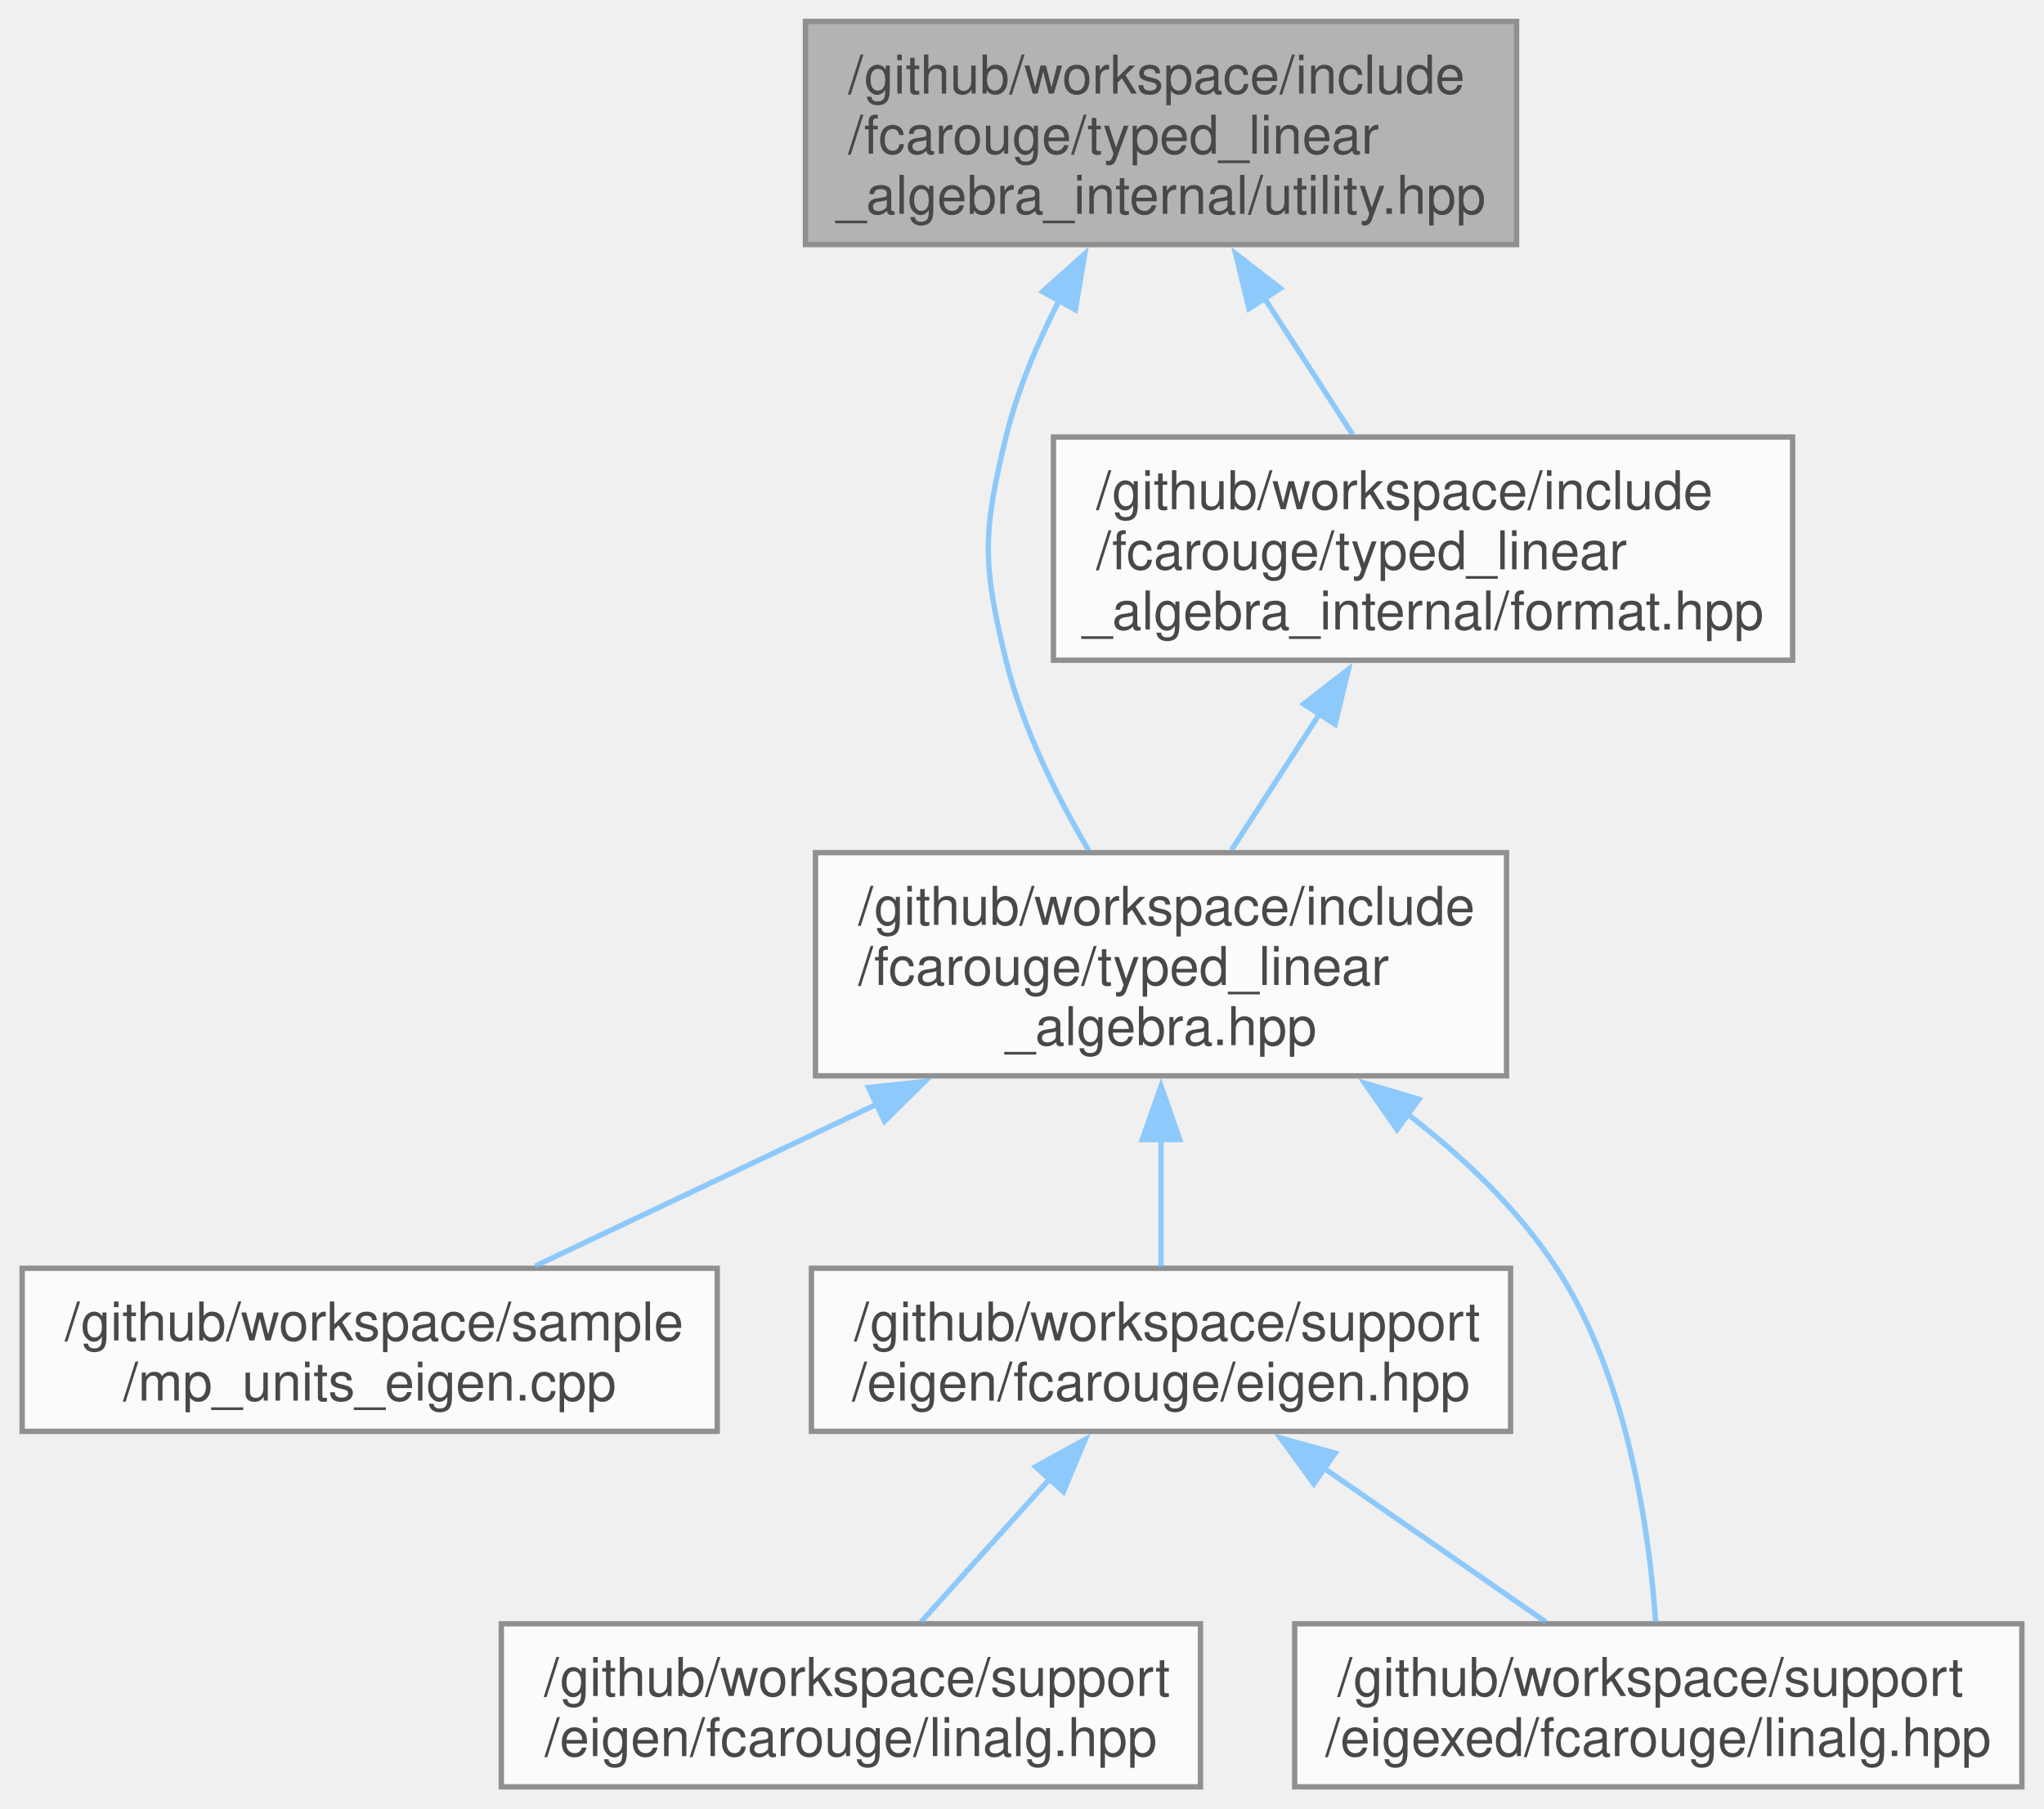
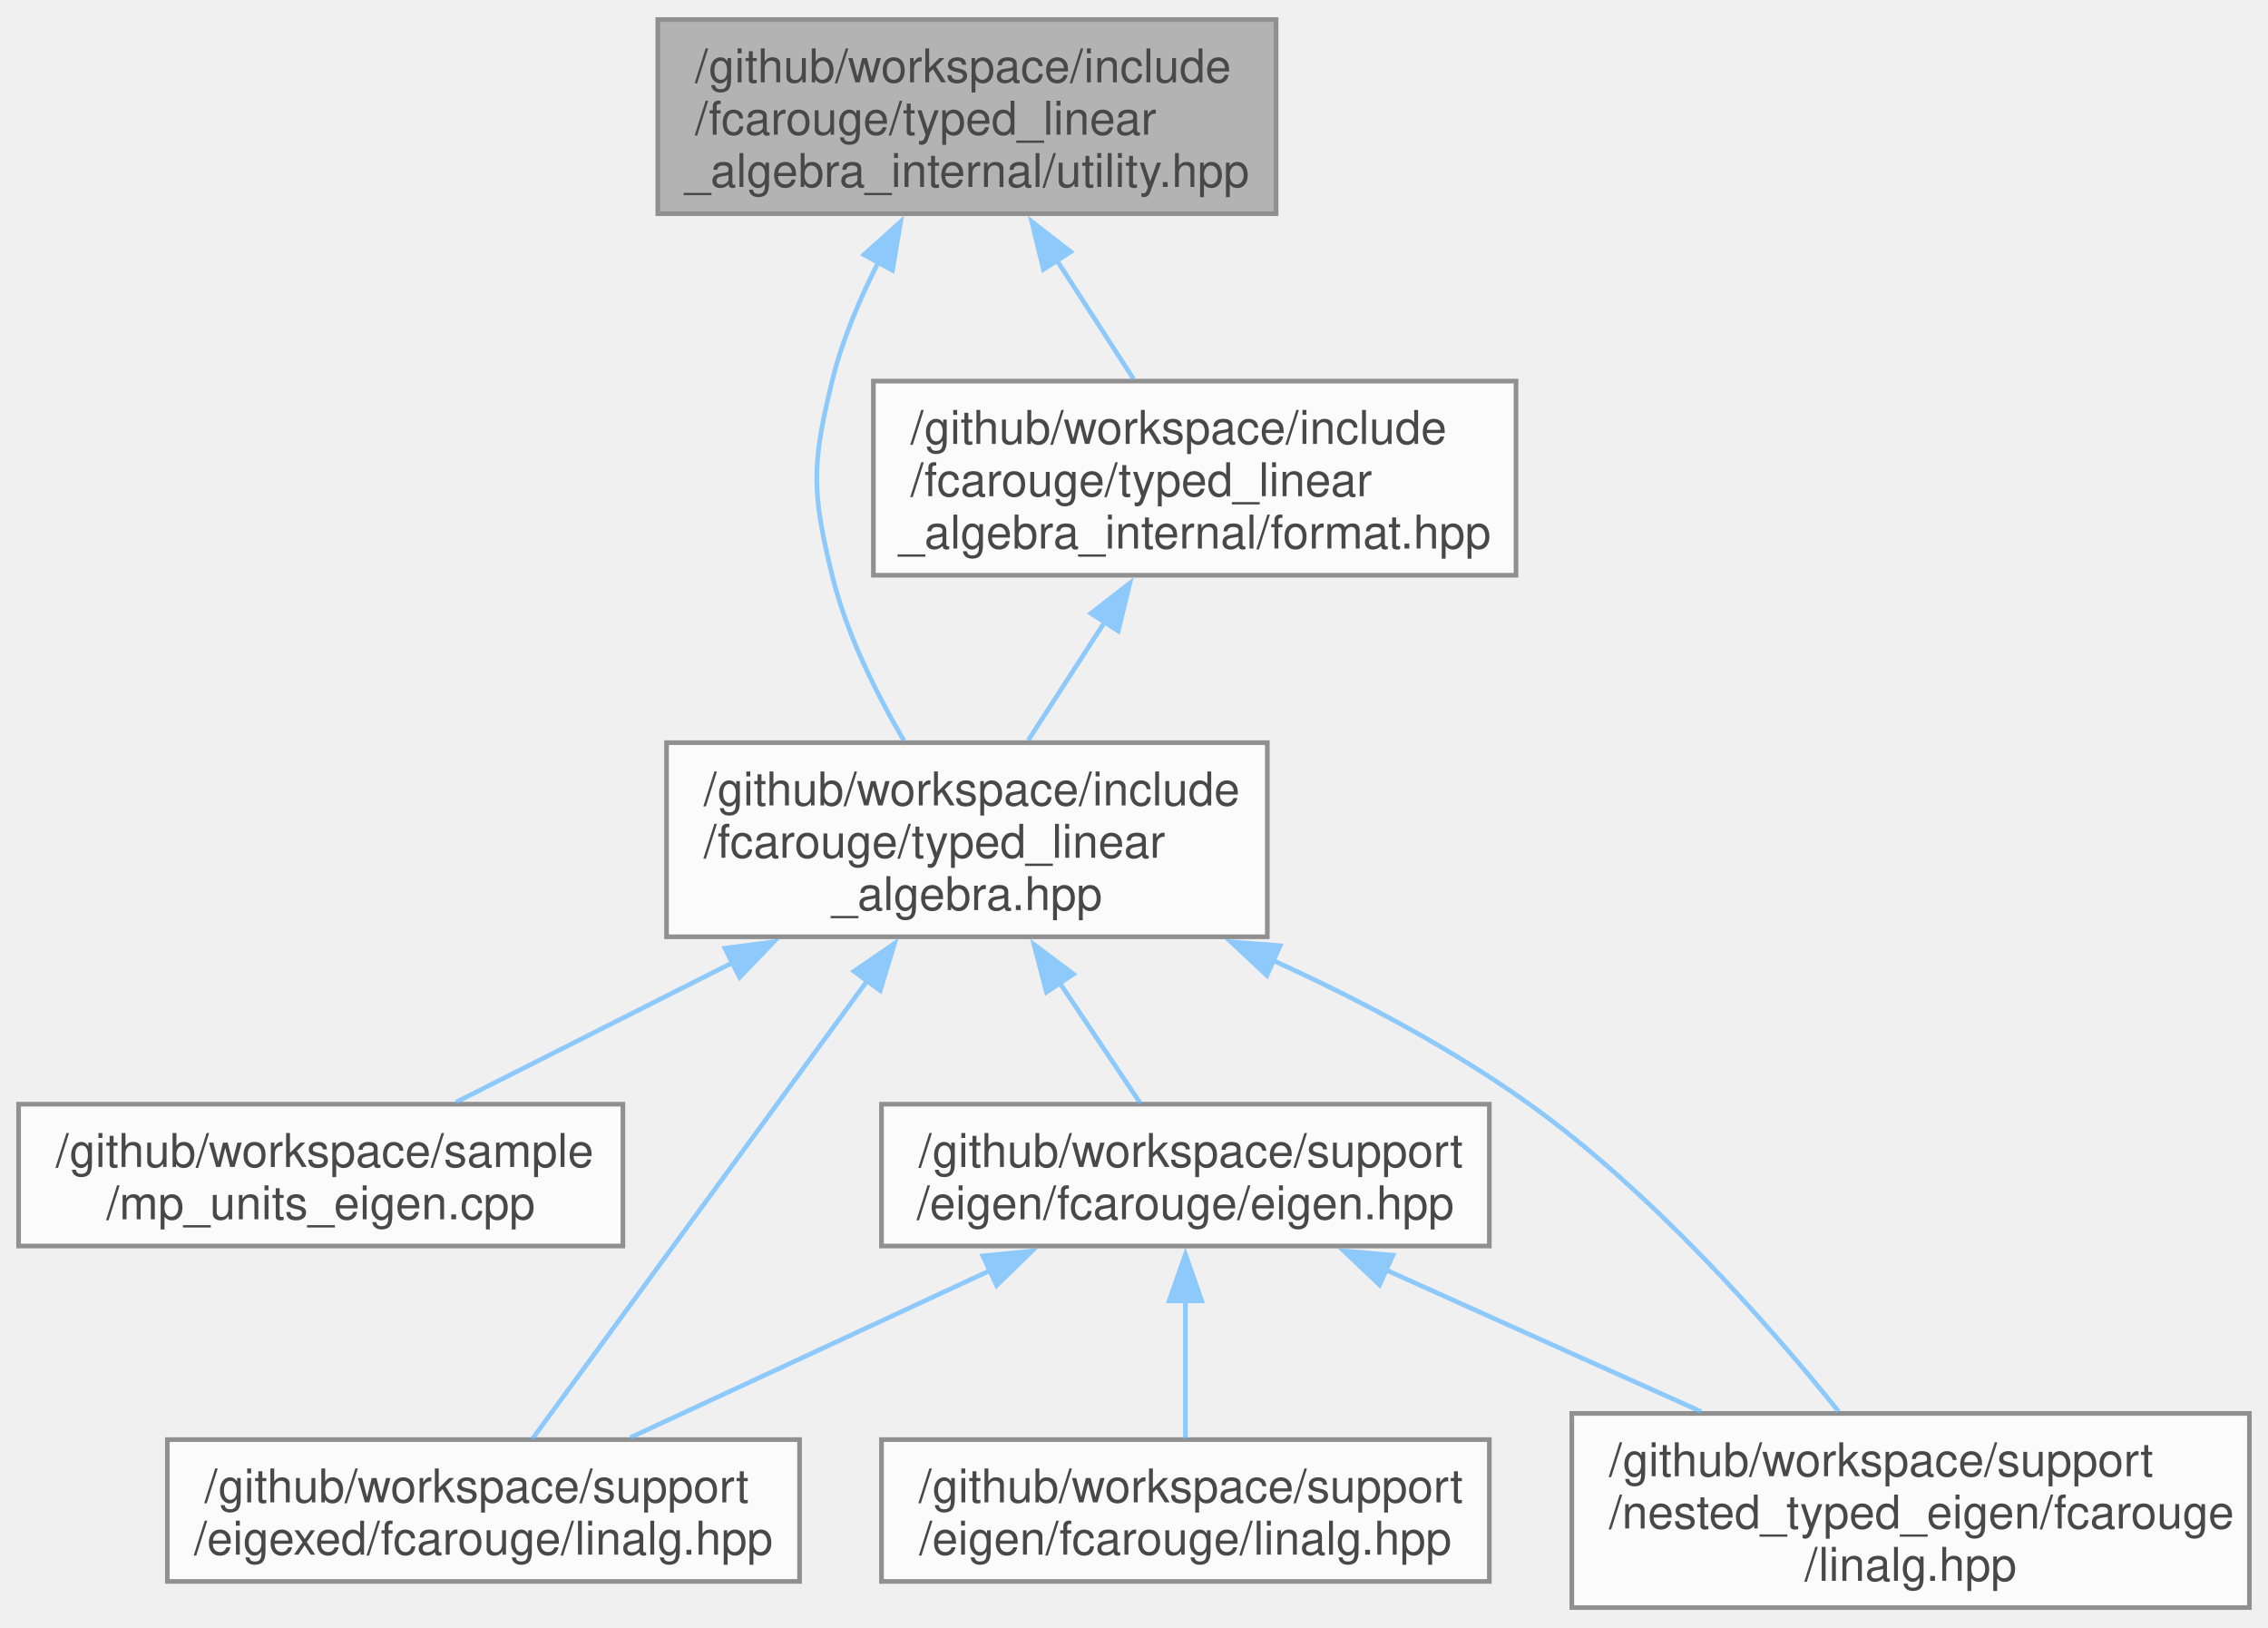
- <svg xmlns="http://www.w3.org/2000/svg" xmlns:xlink="http://www.w3.org/1999/xlink" width="382pt" height="338pt" viewBox="0.00 0.00 382.00 338.25">
+ <svg xmlns="http://www.w3.org/2000/svg" xmlns:xlink="http://www.w3.org/1999/xlink" width="488pt" height="350pt" viewBox="0.00 0.00 487.88 349.50">
  <svg id="main" version="1.1" xml:space="preserve">
    <style type="text/css">
.node, .edge {opacity: 0.7;}
.node.selected, .edge.selected {opacity: 1;}
.edge:hover path { stroke: red; }
.edge:hover polygon { stroke: red; fill: red; }
</style>
    <svg id="graph" class="graph">
-       <g id="graph0" class="graph" transform="scale(1 1) rotate(0) translate(4 334.25)">
+       <g id="graph0" class="graph" transform="scale(1 1) rotate(0) translate(4 345.5)">
        <g id="Node000001" class="node">
          <g id="a_Node000001">
            <a xlink:title=" ">
-               <polygon fill="#999999" stroke="#666666" points="279.5,-330.25 146.5,-330.25 146.5,-288.5 279.5,-288.5 279.5,-330.25" />
-               <text text-anchor="start" x="154.5" y="-316.75" font-family="Helvetica,sans-Serif" font-size="10.00">/github/workspace/include</text>
-               <text text-anchor="start" x="154.5" y="-305.5" font-family="Helvetica,sans-Serif" font-size="10.00">/fcarouge/typed_linear</text>
-               <text text-anchor="middle" x="213" y="-294.25" font-family="Helvetica,sans-Serif" font-size="10.00">_algebra_internal/utility.hpp</text>
+               <polygon fill="#999999" stroke="#666666" points="270.5,-341.5 137.5,-341.5 137.5,-299.75 270.5,-299.75 270.5,-341.5" />
+               <text text-anchor="start" x="145.5" y="-328" font-family="Helvetica,sans-Serif" font-size="10.00">/github/workspace/include</text>
+               <text text-anchor="start" x="145.5" y="-316.75" font-family="Helvetica,sans-Serif" font-size="10.00">/fcarouge/typed_linear</text>
+               <text text-anchor="middle" x="204" y="-305.5" font-family="Helvetica,sans-Serif" font-size="10.00">_algebra_internal/utility.hpp</text>
            </a>
          </g>
        </g>
        <g id="Node000002" class="node">
          <g id="a_Node000002">
            <a xlink:href="typed__linear__algebra_8hpp.xhtml" target="_top" xlink:title="Typed linear algebra implementation.">
-               <polygon fill="white" stroke="#666666" points="277.62,-174.75 148.38,-174.75 148.38,-133 277.62,-133 277.62,-174.75" />
-               <text text-anchor="start" x="156.38" y="-161.25" font-family="Helvetica,sans-Serif" font-size="10.00">/github/workspace/include</text>
-               <text text-anchor="start" x="156.38" y="-150" font-family="Helvetica,sans-Serif" font-size="10.00">/fcarouge/typed_linear</text>
-               <text text-anchor="middle" x="213" y="-138.75" font-family="Helvetica,sans-Serif" font-size="10.00">_algebra.hpp</text>
+               <polygon fill="white" stroke="#666666" points="268.62,-186 139.38,-186 139.38,-144.25 268.62,-144.25 268.62,-186" />
+               <text text-anchor="start" x="147.38" y="-172.5" font-family="Helvetica,sans-Serif" font-size="10.00">/github/workspace/include</text>
+               <text text-anchor="start" x="147.38" y="-161.25" font-family="Helvetica,sans-Serif" font-size="10.00">/fcarouge/typed_linear</text>
+               <text text-anchor="middle" x="204" y="-150" font-family="Helvetica,sans-Serif" font-size="10.00">_algebra.hpp</text>
            </a>
          </g>
        </g>
        <g id="edge1_Node000001_Node000002" class="edge">
          <g id="a_edge1_Node000001_Node000002">
            <a xlink:title=" ">
-               <path fill="none" stroke="#63b8ff" d="M193.97,-278.11C189.87,-270.08 186.13,-261.21 184,-252.5 179.6,-234.47 179.6,-228.78 184,-210.75 187.06,-198.22 193.46,-185.37 199.47,-175.16" />
-               <polygon fill="#63b8ff" stroke="#63b8ff" points="190.85,-279.69 198.74,-286.77 196.98,-276.32 190.85,-279.69" />
+               <path fill="none" stroke="#63b8ff" d="M184.97,-289.36C180.87,-281.33 177.13,-272.46 175,-263.75 170.6,-245.72 170.6,-240.03 175,-222 178.06,-209.47 184.46,-196.62 190.47,-186.41" />
+               <polygon fill="#63b8ff" stroke="#63b8ff" points="181.85,-290.94 189.74,-298.02 187.98,-287.57 181.85,-290.94" />
            </a>
          </g>
        </g>
-         <g id="Node000007" class="node">
-           <g id="a_Node000007">
+         <g id="Node000008" class="node">
+           <g id="a_Node000008">
            <a xlink:href="format_8hpp.xhtml" target="_top" xlink:title="Formatting support for the typed matrix.">
-               <polygon fill="white" stroke="#666666" points="331.12,-252.5 192.88,-252.5 192.88,-210.75 331.12,-210.75 331.12,-252.5" />
-               <text text-anchor="start" x="200.88" y="-239" font-family="Helvetica,sans-Serif" font-size="10.00">/github/workspace/include</text>
-               <text text-anchor="start" x="200.88" y="-227.75" font-family="Helvetica,sans-Serif" font-size="10.00">/fcarouge/typed_linear</text>
-               <text text-anchor="middle" x="262" y="-216.5" font-family="Helvetica,sans-Serif" font-size="10.00">_algebra_internal/format.hpp</text>
+               <polygon fill="white" stroke="#666666" points="322.12,-263.75 183.88,-263.75 183.88,-222 322.12,-222 322.12,-263.75" />
+               <text text-anchor="start" x="191.88" y="-250.25" font-family="Helvetica,sans-Serif" font-size="10.00">/github/workspace/include</text>
+               <text text-anchor="start" x="191.88" y="-239" font-family="Helvetica,sans-Serif" font-size="10.00">/fcarouge/typed_linear</text>
+               <text text-anchor="middle" x="253" y="-227.75" font-family="Helvetica,sans-Serif" font-size="10.00">_algebra_internal/format.hpp</text>
            </a>
          </g>
        </g>
-         <g id="edge7_Node000001_Node000007" class="edge">
-           <g id="a_edge7_Node000001_Node000007">
+         <g id="edge9_Node000001_Node000008" class="edge">
+           <g id="a_edge9_Node000001_Node000008">
            <a xlink:title=" ">
-               <path fill="none" stroke="#63b8ff" d="M232.37,-278.43C237.89,-269.89 243.78,-260.8 248.83,-252.98" />
-               <polygon fill="#63b8ff" stroke="#63b8ff" points="229.45,-276.51 226.95,-286.8 235.32,-280.31 229.45,-276.51" />
+               <path fill="none" stroke="#63b8ff" d="M223.37,-289.68C228.89,-281.14 234.78,-272.05 239.83,-264.23" />
+               <polygon fill="#63b8ff" stroke="#63b8ff" points="220.45,-287.76 217.95,-298.05 226.32,-291.56 220.45,-287.76" />
            </a>
          </g>
        </g>
        <g id="Node000003" class="node">
          <g id="a_Node000003">
            <a xlink:href="mp__units__eigen_8cpp.xhtml" target="_top" xlink:title="Unit safe linear algebra with mp-units and Eigen.">
-               <polygon fill="white" stroke="#666666" points="130,-97 0,-97 0,-66.5 130,-66.5 130,-97" />
-               <text text-anchor="start" x="8" y="-83.5" font-family="Helvetica,sans-Serif" font-size="10.00">/github/workspace/sample</text>
-               <text text-anchor="middle" x="65" y="-72.25" font-family="Helvetica,sans-Serif" font-size="10.00">/mp_units_eigen.cpp</text>
+               <polygon fill="white" stroke="#666666" points="130,-108.25 0,-108.25 0,-77.75 130,-77.75 130,-108.25" />
+               <text text-anchor="start" x="8" y="-94.75" font-family="Helvetica,sans-Serif" font-size="10.00">/github/workspace/sample</text>
+               <text text-anchor="middle" x="65" y="-83.5" font-family="Helvetica,sans-Serif" font-size="10.00">/mp_units_eigen.cpp</text>
            </a>
          </g>
        </g>
        <g id="edge2_Node000002_Node000003" class="edge">
          <g id="a_edge2_Node000002_Node000003">
            <a xlink:title=" ">
-               <path fill="none" stroke="#63b8ff" d="M159.9,-127.72C138.46,-117.56 114.46,-106.18 95.96,-97.42" />
-               <polygon fill="#63b8ff" stroke="#63b8ff" points="158.29,-130.82 168.82,-131.94 161.29,-124.5 158.29,-130.82" />
+               <path fill="none" stroke="#63b8ff" d="M153.58,-138.69C133.58,-128.6 111.29,-117.36 94.08,-108.67" />
+               <polygon fill="#63b8ff" stroke="#63b8ff" points="151.94,-141.78 162.44,-143.16 155.09,-135.53 151.94,-141.78" />
            </a>
          </g>
        </g>
        <g id="Node000004" class="node">
          <g id="a_Node000004">
            <a xlink:href="eigen_8hpp.xhtml" target="_top" xlink:title="Linear algebra facade for Eigen3 third party implementation.">
-               <polygon fill="white" stroke="#666666" points="278.38,-97 147.62,-97 147.62,-66.5 278.38,-66.5 278.38,-97" />
-               <text text-anchor="start" x="155.62" y="-83.5" font-family="Helvetica,sans-Serif" font-size="10.00">/github/workspace/support</text>
-               <text text-anchor="middle" x="213" y="-72.25" font-family="Helvetica,sans-Serif" font-size="10.00">/eigen/fcarouge/eigen.hpp</text>
+               <polygon fill="white" stroke="#666666" points="316.38,-108.25 185.62,-108.25 185.62,-77.75 316.38,-77.75 316.38,-108.25" />
+               <text text-anchor="start" x="193.62" y="-94.75" font-family="Helvetica,sans-Serif" font-size="10.00">/github/workspace/support</text>
+               <text text-anchor="middle" x="251" y="-83.5" font-family="Helvetica,sans-Serif" font-size="10.00">/eigen/fcarouge/eigen.hpp</text>
            </a>
          </g>
        </g>
        <g id="edge3_Node000002_Node000004" class="edge">
          <g id="a_edge3_Node000002_Node000004">
            <a xlink:title=" ">
-               <path fill="none" stroke="#63b8ff" d="M213,-121.13C213,-112.77 213,-104.15 213,-97.2" />
-               <polygon fill="#63b8ff" stroke="#63b8ff" points="209.5,-121.08 213,-131.08 216.5,-121.08 209.5,-121.08" />
+               <path fill="none" stroke="#63b8ff" d="M223.92,-134.4C229.94,-125.42 236.28,-115.96 241.31,-108.45" />
+               <polygon fill="#63b8ff" stroke="#63b8ff" points="221.1,-132.33 218.44,-142.58 226.91,-136.23 221.1,-132.33" />
            </a>
          </g>
        </g>
        <g id="Node000006" class="node">
          <g id="a_Node000006">
            <a xlink:href="eigexed_2fcarouge_2linalg_8hpp.xhtml" target="_top" xlink:title="Scalar type linear algebra with Eigen implementation.">
-               <polygon fill="white" stroke="#666666" points="374,-30.5 238,-30.5 238,0 374,0 374,-30.5" />
-               <text text-anchor="start" x="246" y="-17" font-family="Helvetica,sans-Serif" font-size="10.00">/github/workspace/support</text>
-               <text text-anchor="middle" x="306" y="-5.75" font-family="Helvetica,sans-Serif" font-size="10.00">/eigexed/fcarouge/linalg.hpp</text>
+               <polygon fill="white" stroke="#666666" points="168,-36.12 32,-36.12 32,-5.62 168,-5.62 168,-36.12" />
+               <text text-anchor="start" x="40" y="-22.62" font-family="Helvetica,sans-Serif" font-size="10.00">/github/workspace/support</text>
+               <text text-anchor="middle" x="100" y="-11.38" font-family="Helvetica,sans-Serif" font-size="10.00">/eigexed/fcarouge/linalg.hpp</text>
            </a>
          </g>
        </g>
-         <g id="edge6_Node000002_Node000006" class="edge">
-           <g id="a_edge6_Node000002_Node000006">
+         <g id="edge7_Node000002_Node000006" class="edge">
+           <g id="a_edge7_Node000002_Node000006">
            <a xlink:title=" ">
-               <path fill="none" stroke="#63b8ff" d="M259.1,-125.85C269.61,-117.76 279.79,-108.06 287,-97 300.29,-76.61 304.31,-47.95 305.51,-30.82" />
-               <polygon fill="#63b8ff" stroke="#63b8ff" points="257.14,-122.95 251.08,-131.64 261.23,-128.63 257.14,-122.95" />
+               <path fill="none" stroke="#63b8ff" d="M182.62,-134.88C160.64,-104.82 127.33,-59.25 110.51,-36.25" />
+               <polygon fill="#63b8ff" stroke="#63b8ff" points="179.7,-136.82 188.43,-142.82 185.35,-132.69 179.7,-136.82" />
+             </a>
+           </g>
+         </g>
+         <g id="Node000007" class="node">
+           <g id="a_Node000007">
+             <a xlink:href="nested__typed__eigen_2fcarouge_2linalg_8hpp.xhtml" target="_top" xlink:title="Scalar type nested linear algebra with Eigen implementation.">
+               <polygon fill="white" stroke="#666666" points="479.88,-41.75 334.12,-41.75 334.12,0 479.88,0 479.88,-41.75" />
+               <text text-anchor="start" x="342.12" y="-28.25" font-family="Helvetica,sans-Serif" font-size="10.00">/github/workspace/support</text>
+               <text text-anchor="start" x="342.12" y="-17" font-family="Helvetica,sans-Serif" font-size="10.00">/nested_typed_eigen/fcarouge</text>
+               <text text-anchor="middle" x="407" y="-5.75" font-family="Helvetica,sans-Serif" font-size="10.00">/linalg.hpp</text>
+             </a>
+           </g>
+         </g>
+         <g id="edge8_Node000002_Node000007" class="edge">
+           <g id="a_edge8_Node000002_Node000007">
+             <a xlink:title=" ">
+               <path fill="none" stroke="#63b8ff" d="M269.91,-139.14C288.53,-130.66 308.26,-120.25 325,-108.25 351.38,-89.34 376.25,-61.13 391.53,-42.15" />
+               <polygon fill="#63b8ff" stroke="#63b8ff" points="268.53,-135.92 260.8,-143.16 271.36,-142.33 268.53,-135.92" />
            </a>
          </g>
        </g>
        <g id="Node000005" class="node">
          <g id="a_Node000005">
            <a xlink:href="eigen_2fcarouge_2linalg_8hpp.xhtml" target="_top" xlink:title=" ">
-               <polygon fill="white" stroke="#666666" points="220.38,-30.5 89.62,-30.5 89.62,0 220.38,0 220.38,-30.5" />
-               <text text-anchor="start" x="97.62" y="-17" font-family="Helvetica,sans-Serif" font-size="10.00">/github/workspace/support</text>
-               <text text-anchor="middle" x="155" y="-5.75" font-family="Helvetica,sans-Serif" font-size="10.00">/eigen/fcarouge/linalg.hpp</text>
+               <polygon fill="white" stroke="#666666" points="316.38,-36.12 185.62,-36.12 185.62,-5.62 316.38,-5.62 316.38,-36.12" />
+               <text text-anchor="start" x="193.62" y="-22.62" font-family="Helvetica,sans-Serif" font-size="10.00">/github/workspace/support</text>
+               <text text-anchor="middle" x="251" y="-11.38" font-family="Helvetica,sans-Serif" font-size="10.00">/eigen/fcarouge/linalg.hpp</text>
            </a>
          </g>
        </g>
        <g id="edge4_Node000004_Node000005" class="edge">
          <g id="a_edge4_Node000004_Node000005">
            <a xlink:title=" ">
-               <path fill="none" stroke="#63b8ff" d="M192.21,-57.63C184.17,-48.69 175.22,-38.74 168.11,-30.83" />
-               <polygon fill="#63b8ff" stroke="#63b8ff" points="189.54,-59.89 198.83,-64.99 194.74,-55.21 189.54,-59.89" />
+               <path fill="none" stroke="#63b8ff" d="M251,-66.02C251,-56.01 251,-44.94 251,-36.39" />
+               <polygon fill="#63b8ff" stroke="#63b8ff" points="247.5,-65.96 251,-75.96 254.5,-65.96 247.5,-65.96" />
            </a>
          </g>
        </g>
        <g id="edge5_Node000004_Node000006" class="edge">
          <g id="a_edge5_Node000004_Node000006">
            <a xlink:title=" ">
-               <path fill="none" stroke="#63b8ff" d="M243.54,-59.57C257.11,-50.16 272.75,-39.31 284.98,-30.83" />
-               <polygon fill="#63b8ff" stroke="#63b8ff" points="241.57,-56.68 235.35,-65.25 245.56,-62.43 241.57,-56.68" />
+               <path fill="none" stroke="#63b8ff" d="M208.9,-72.45C184.41,-61.08 154.05,-46.98 131.61,-36.56" />
+               <polygon fill="#63b8ff" stroke="#63b8ff" points="207.43,-75.62 217.97,-76.66 210.38,-69.28 207.43,-75.62" />
            </a>
          </g>
        </g>
-         <g id="edge8_Node000007_Node000002" class="edge">
-           <g id="a_edge8_Node000007_Node000002">
+         <g id="edge6_Node000004_Node000007" class="edge">
+           <g id="a_edge6_Node000004_Node000007">
            <a xlink:title=" ">
-               <path fill="none" stroke="#63b8ff" d="M242.63,-200.68C237.11,-192.14 231.22,-183.05 226.17,-175.23" />
-               <polygon fill="#63b8ff" stroke="#63b8ff" points="239.68,-202.56 248.05,-209.05 245.55,-198.76 239.68,-202.56" />
+               <path fill="none" stroke="#63b8ff" d="M293.99,-72.67C315.1,-63.18 340.53,-51.75 361.92,-42.14" />
+               <polygon fill="#63b8ff" stroke="#63b8ff" points="292.77,-69.39 285.08,-76.68 295.64,-75.77 292.77,-69.39" />
+             </a>
+           </g>
+         </g>
+         <g id="edge10_Node000008_Node000002" class="edge">
+           <g id="a_edge10_Node000008_Node000002">
+             <a xlink:title=" ">
+               <path fill="none" stroke="#63b8ff" d="M233.63,-211.93C228.11,-203.39 222.22,-194.3 217.17,-186.48" />
+               <polygon fill="#63b8ff" stroke="#63b8ff" points="230.68,-213.81 239.05,-220.3 236.55,-210.01 230.68,-213.81" />
            </a>
          </g>
        </g>
      </g>
    </svg>
  </svg>
  <style type="text/css">

[data-mouse-over-selected='false'] { opacity: 0.7; }
[data-mouse-over-selected='true']  { opacity: 1.0; }

</style>
</svg>
